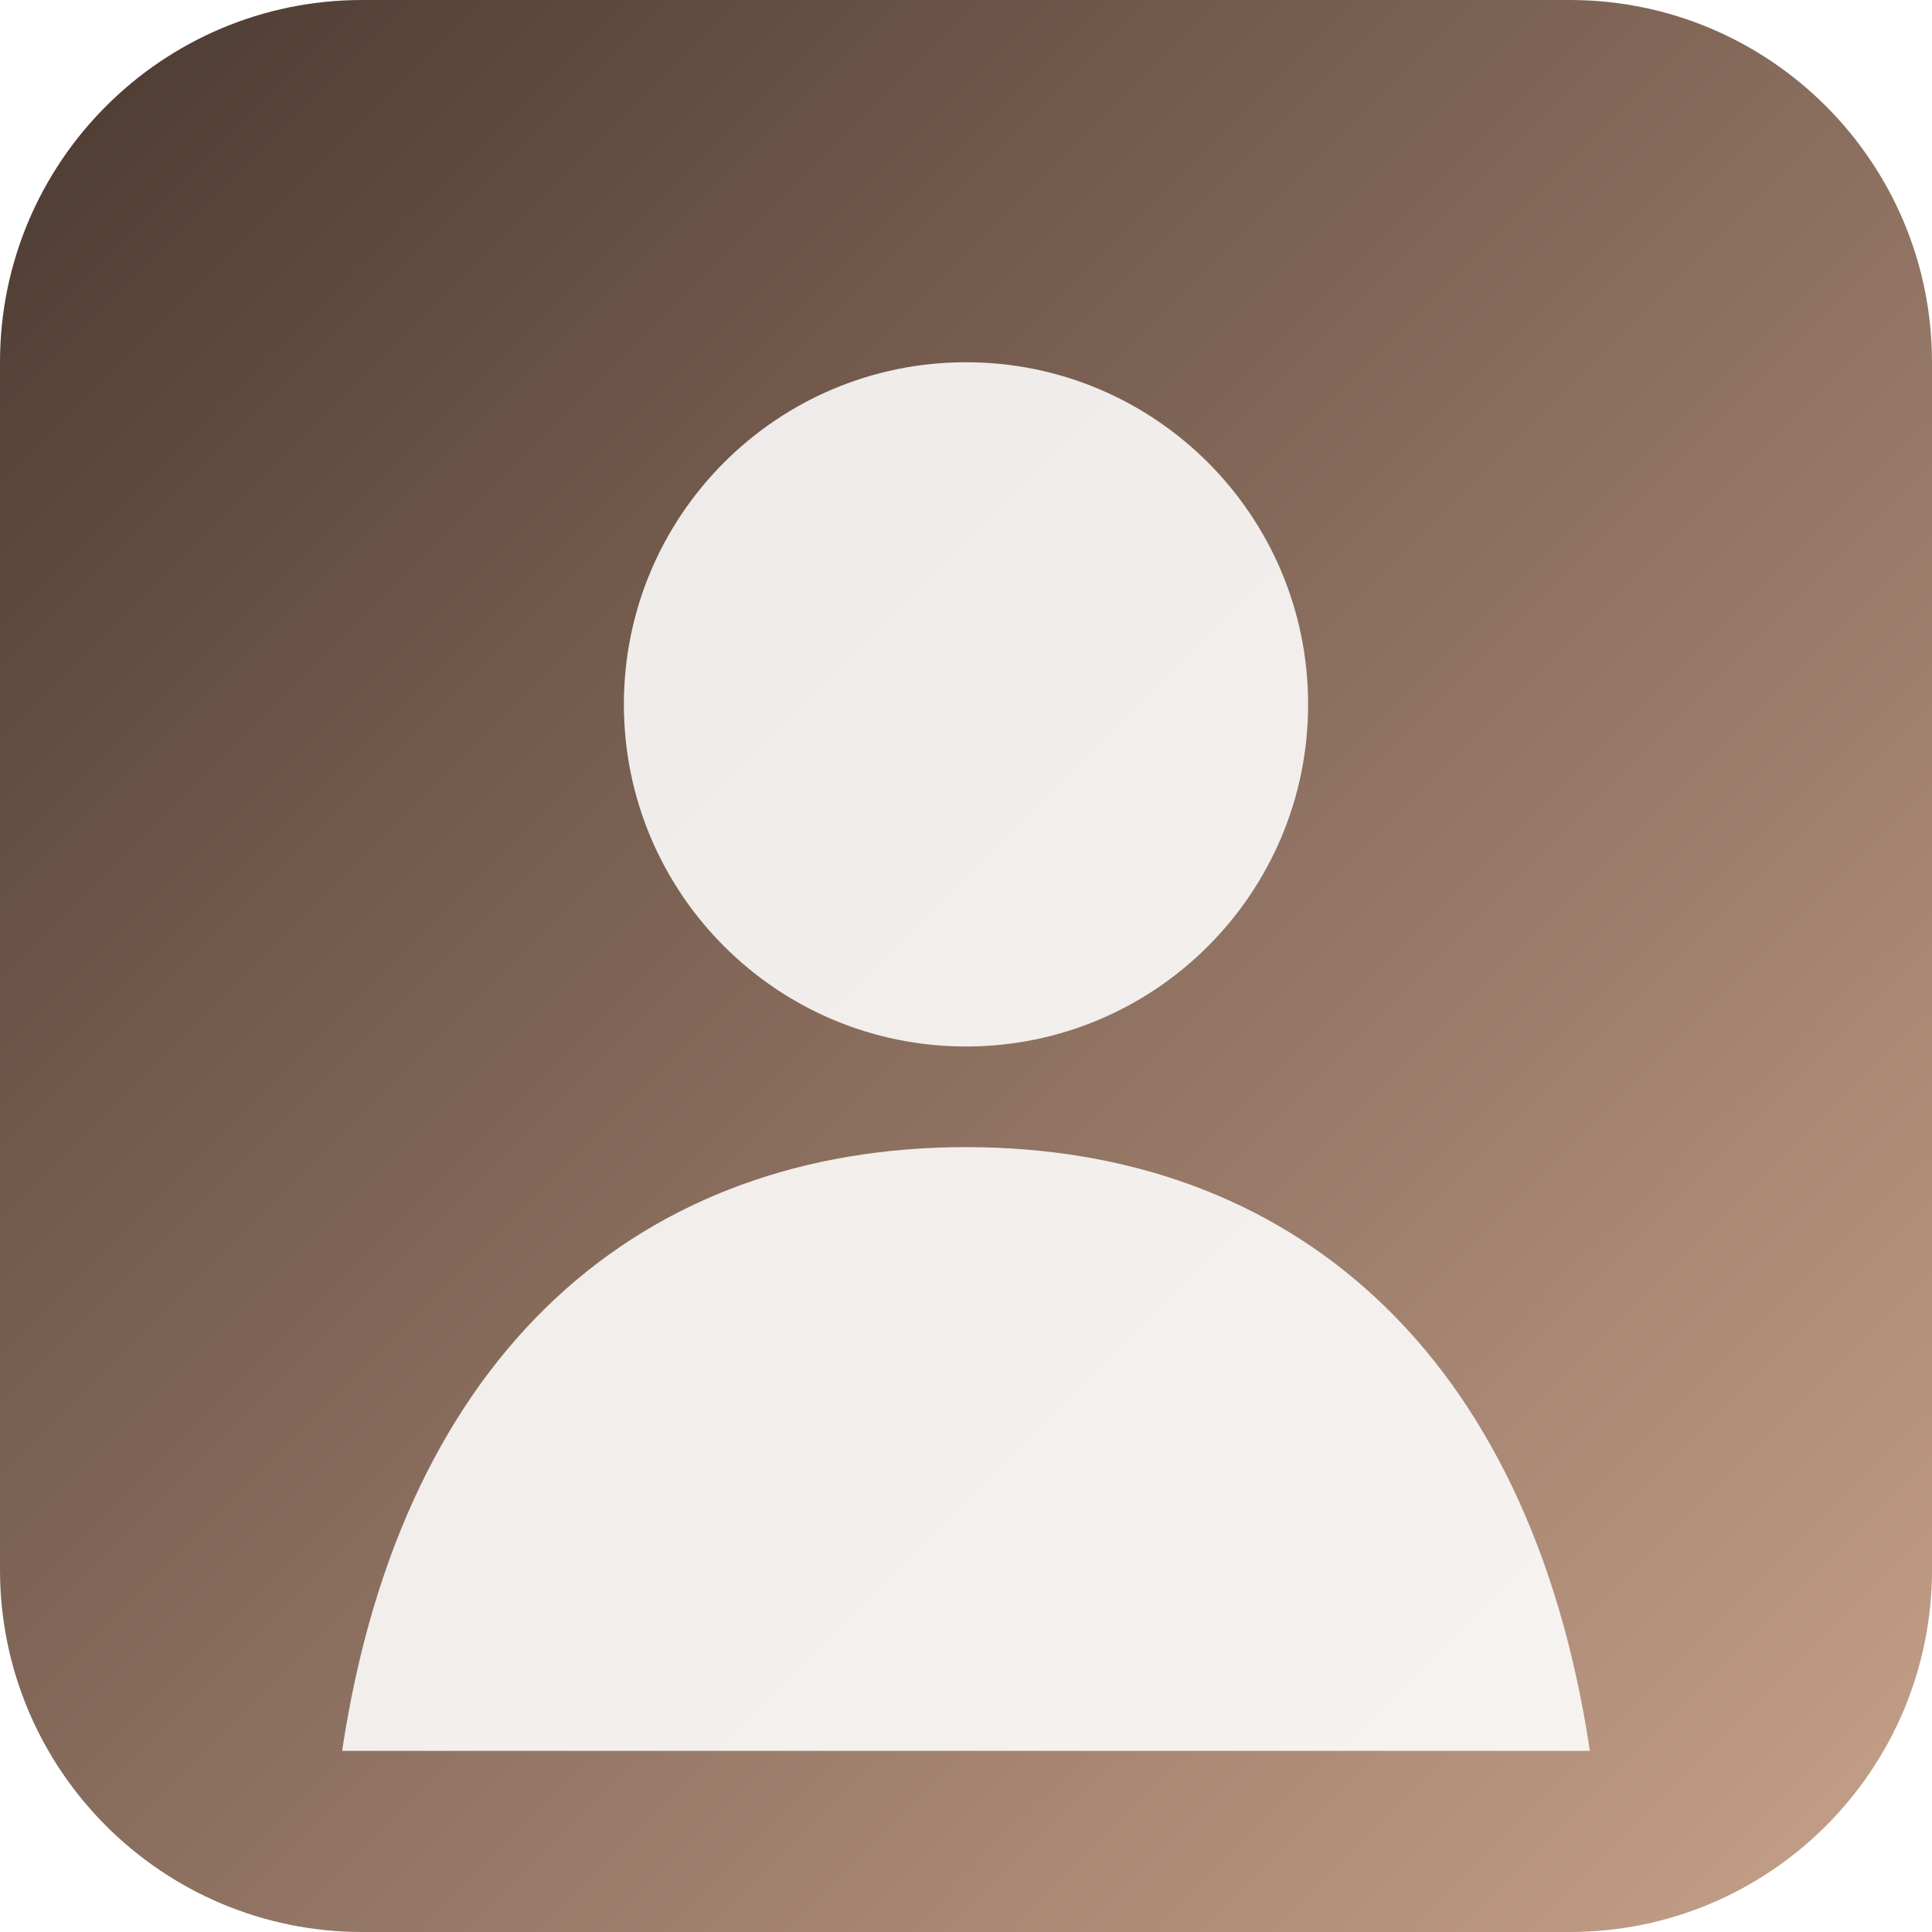
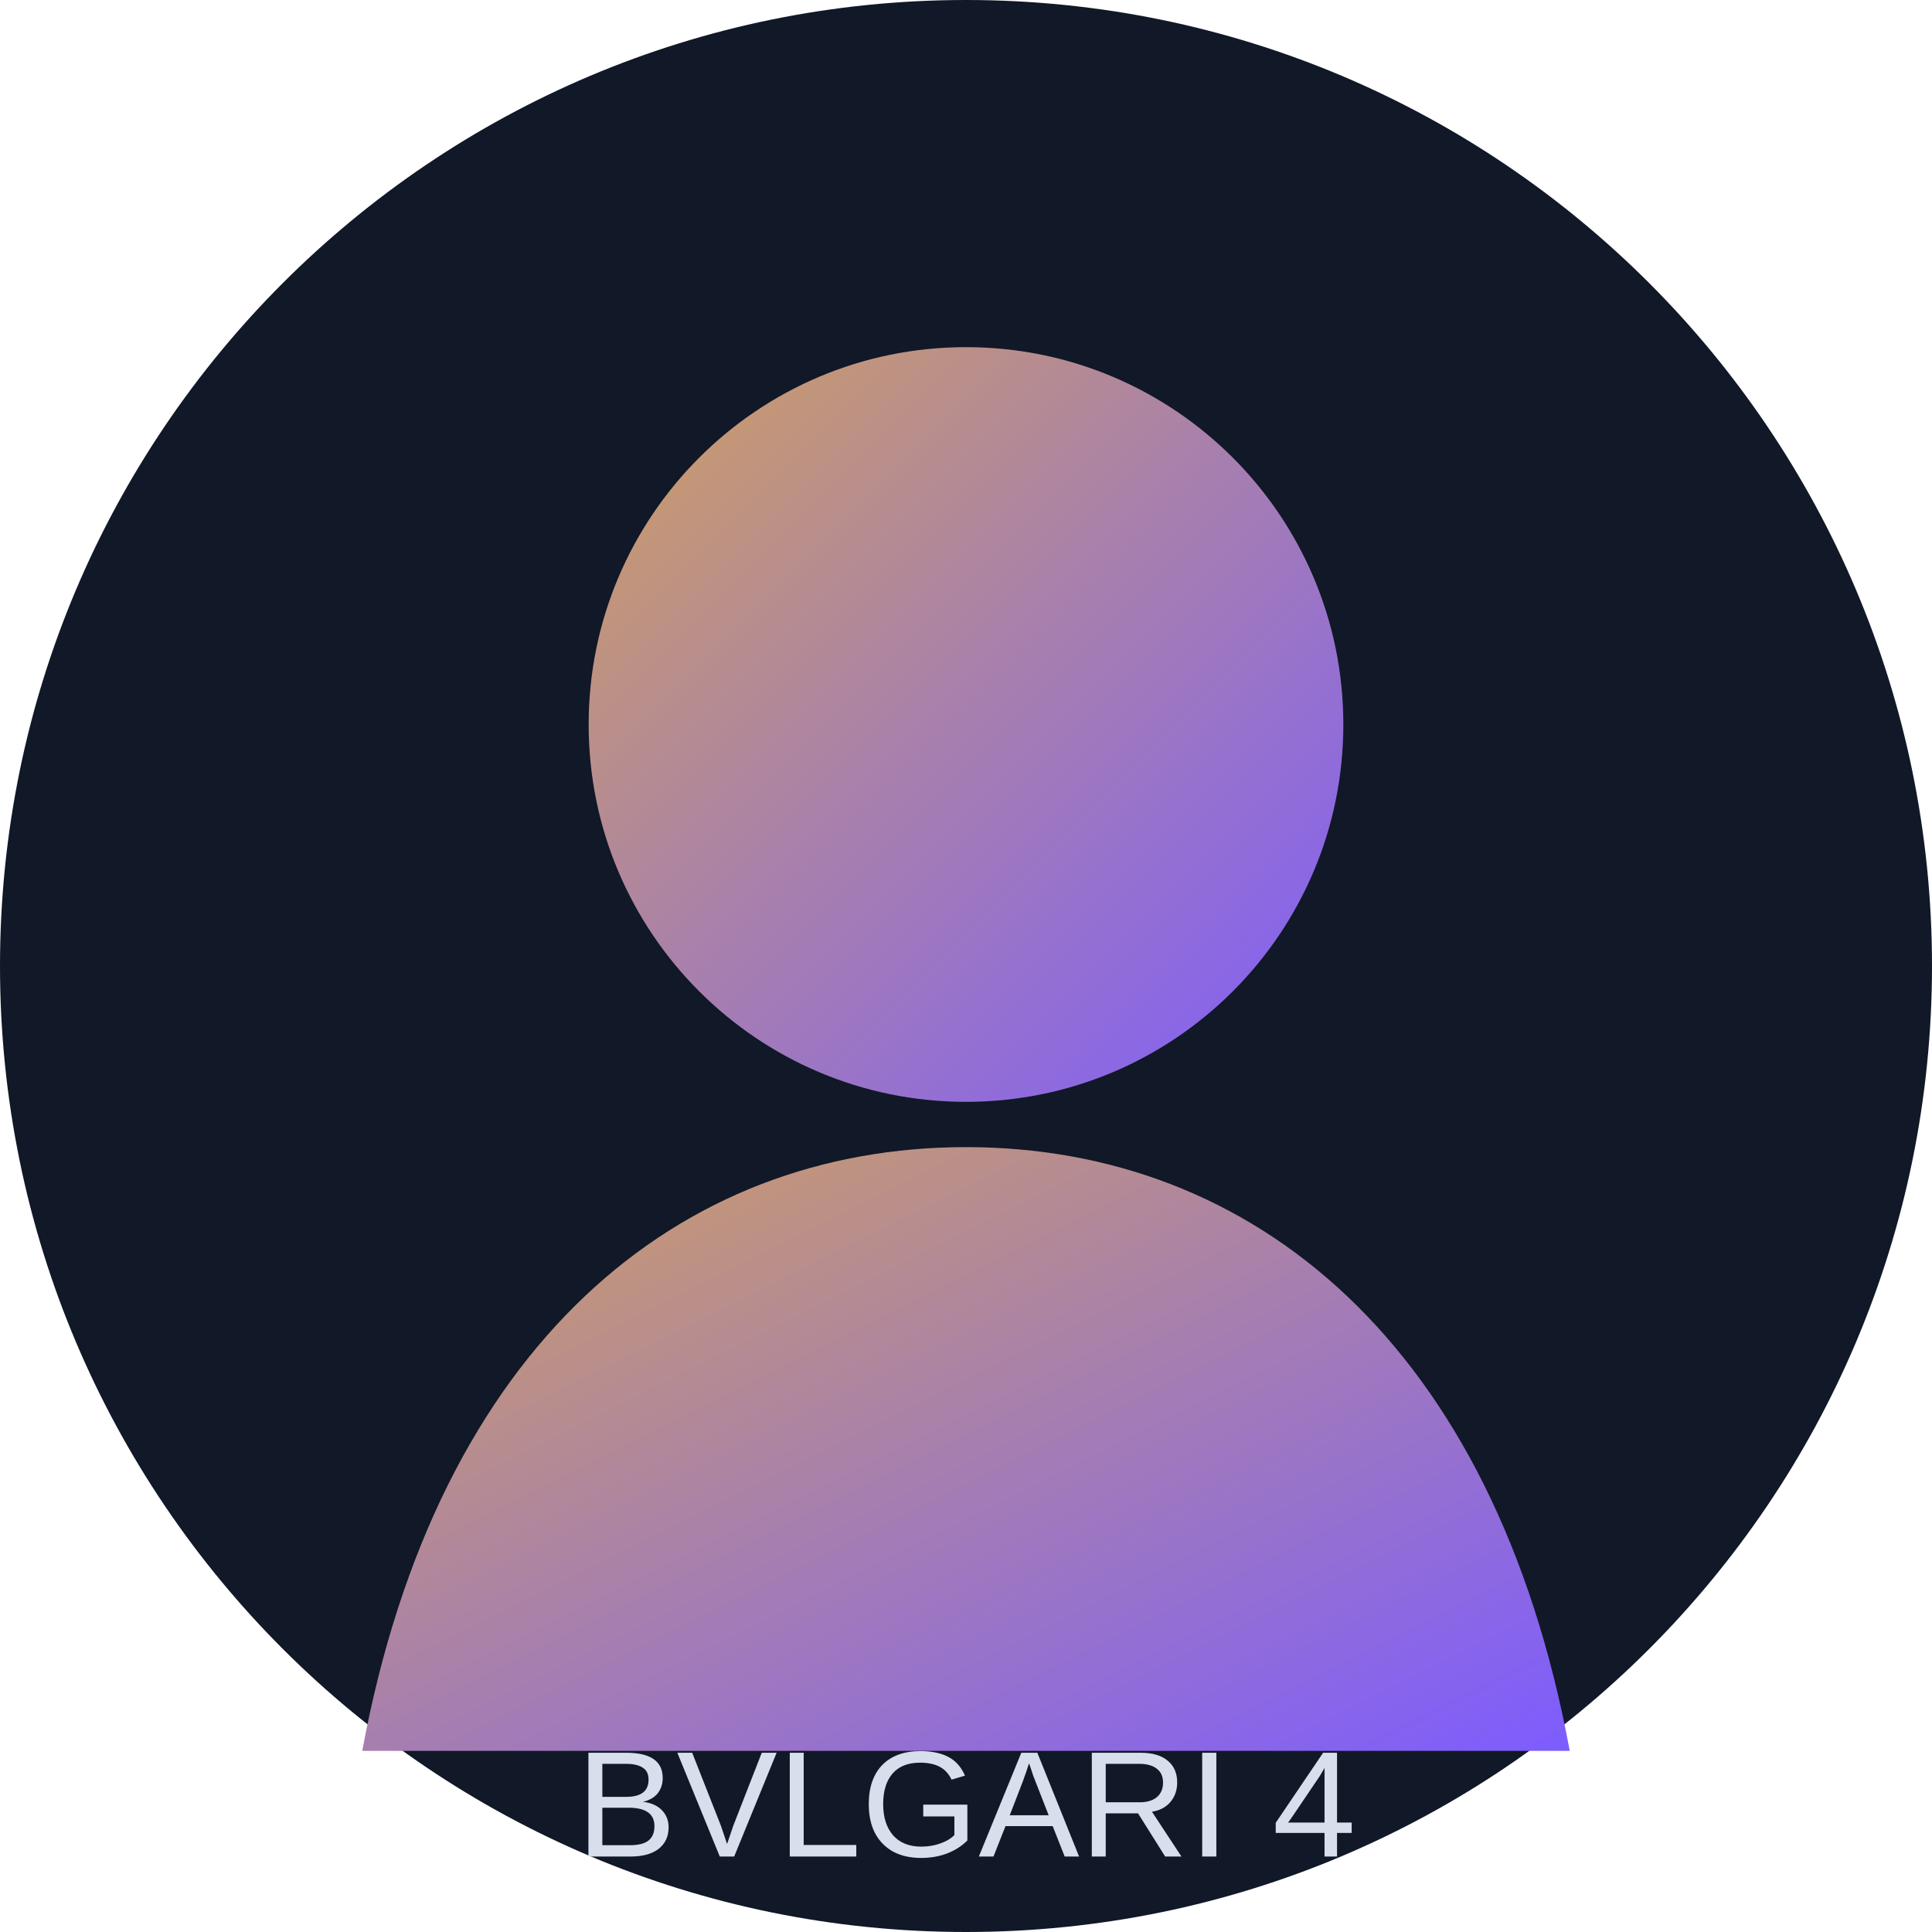
- <svg xmlns="http://www.w3.org/2000/svg" width="96" height="96" viewBox="0 0 96 96">
+ <svg xmlns="http://www.w3.org/2000/svg" width="128" height="128" viewBox="0 0 128 128">
  <defs>
-     <linearGradient id="g" x1="0" x2="1" y1="0" y2="1">
-       <stop stop-color="#4a382f" />
-       <stop offset="1" stop-color="#c8a28b" />
+     <linearGradient id="g" x1="0" y1="0" x2="1" y2="1">
+       <stop stop-color="#d0a15f" />
+       <stop offset="1" stop-color="#7d5cff" />
    </linearGradient>
  </defs>
-   <rect width="96" height="96" rx="18" fill="url(#g)" />
-   <circle cx="48" cy="35" r="17" fill="rgba(255,255,255,.88)" />
-   <path d="M17 87c3-20 15-30 31-30s28 10 31 30" fill="rgba(255,255,255,.88)" />
+   <rect width="128" height="128" rx="64" fill="#111827" />
+   <circle cx="64" cy="48" r="25" fill="url(#g)" />
+   <path d="M24 116c5-27 21-40 40-40s35 13 40 40" fill="url(#g)" />
+   <text x="64" y="123" text-anchor="middle" font-family="Arial" font-size="10" fill="#d8dfec">BVLGARI 4</text>
</svg>
